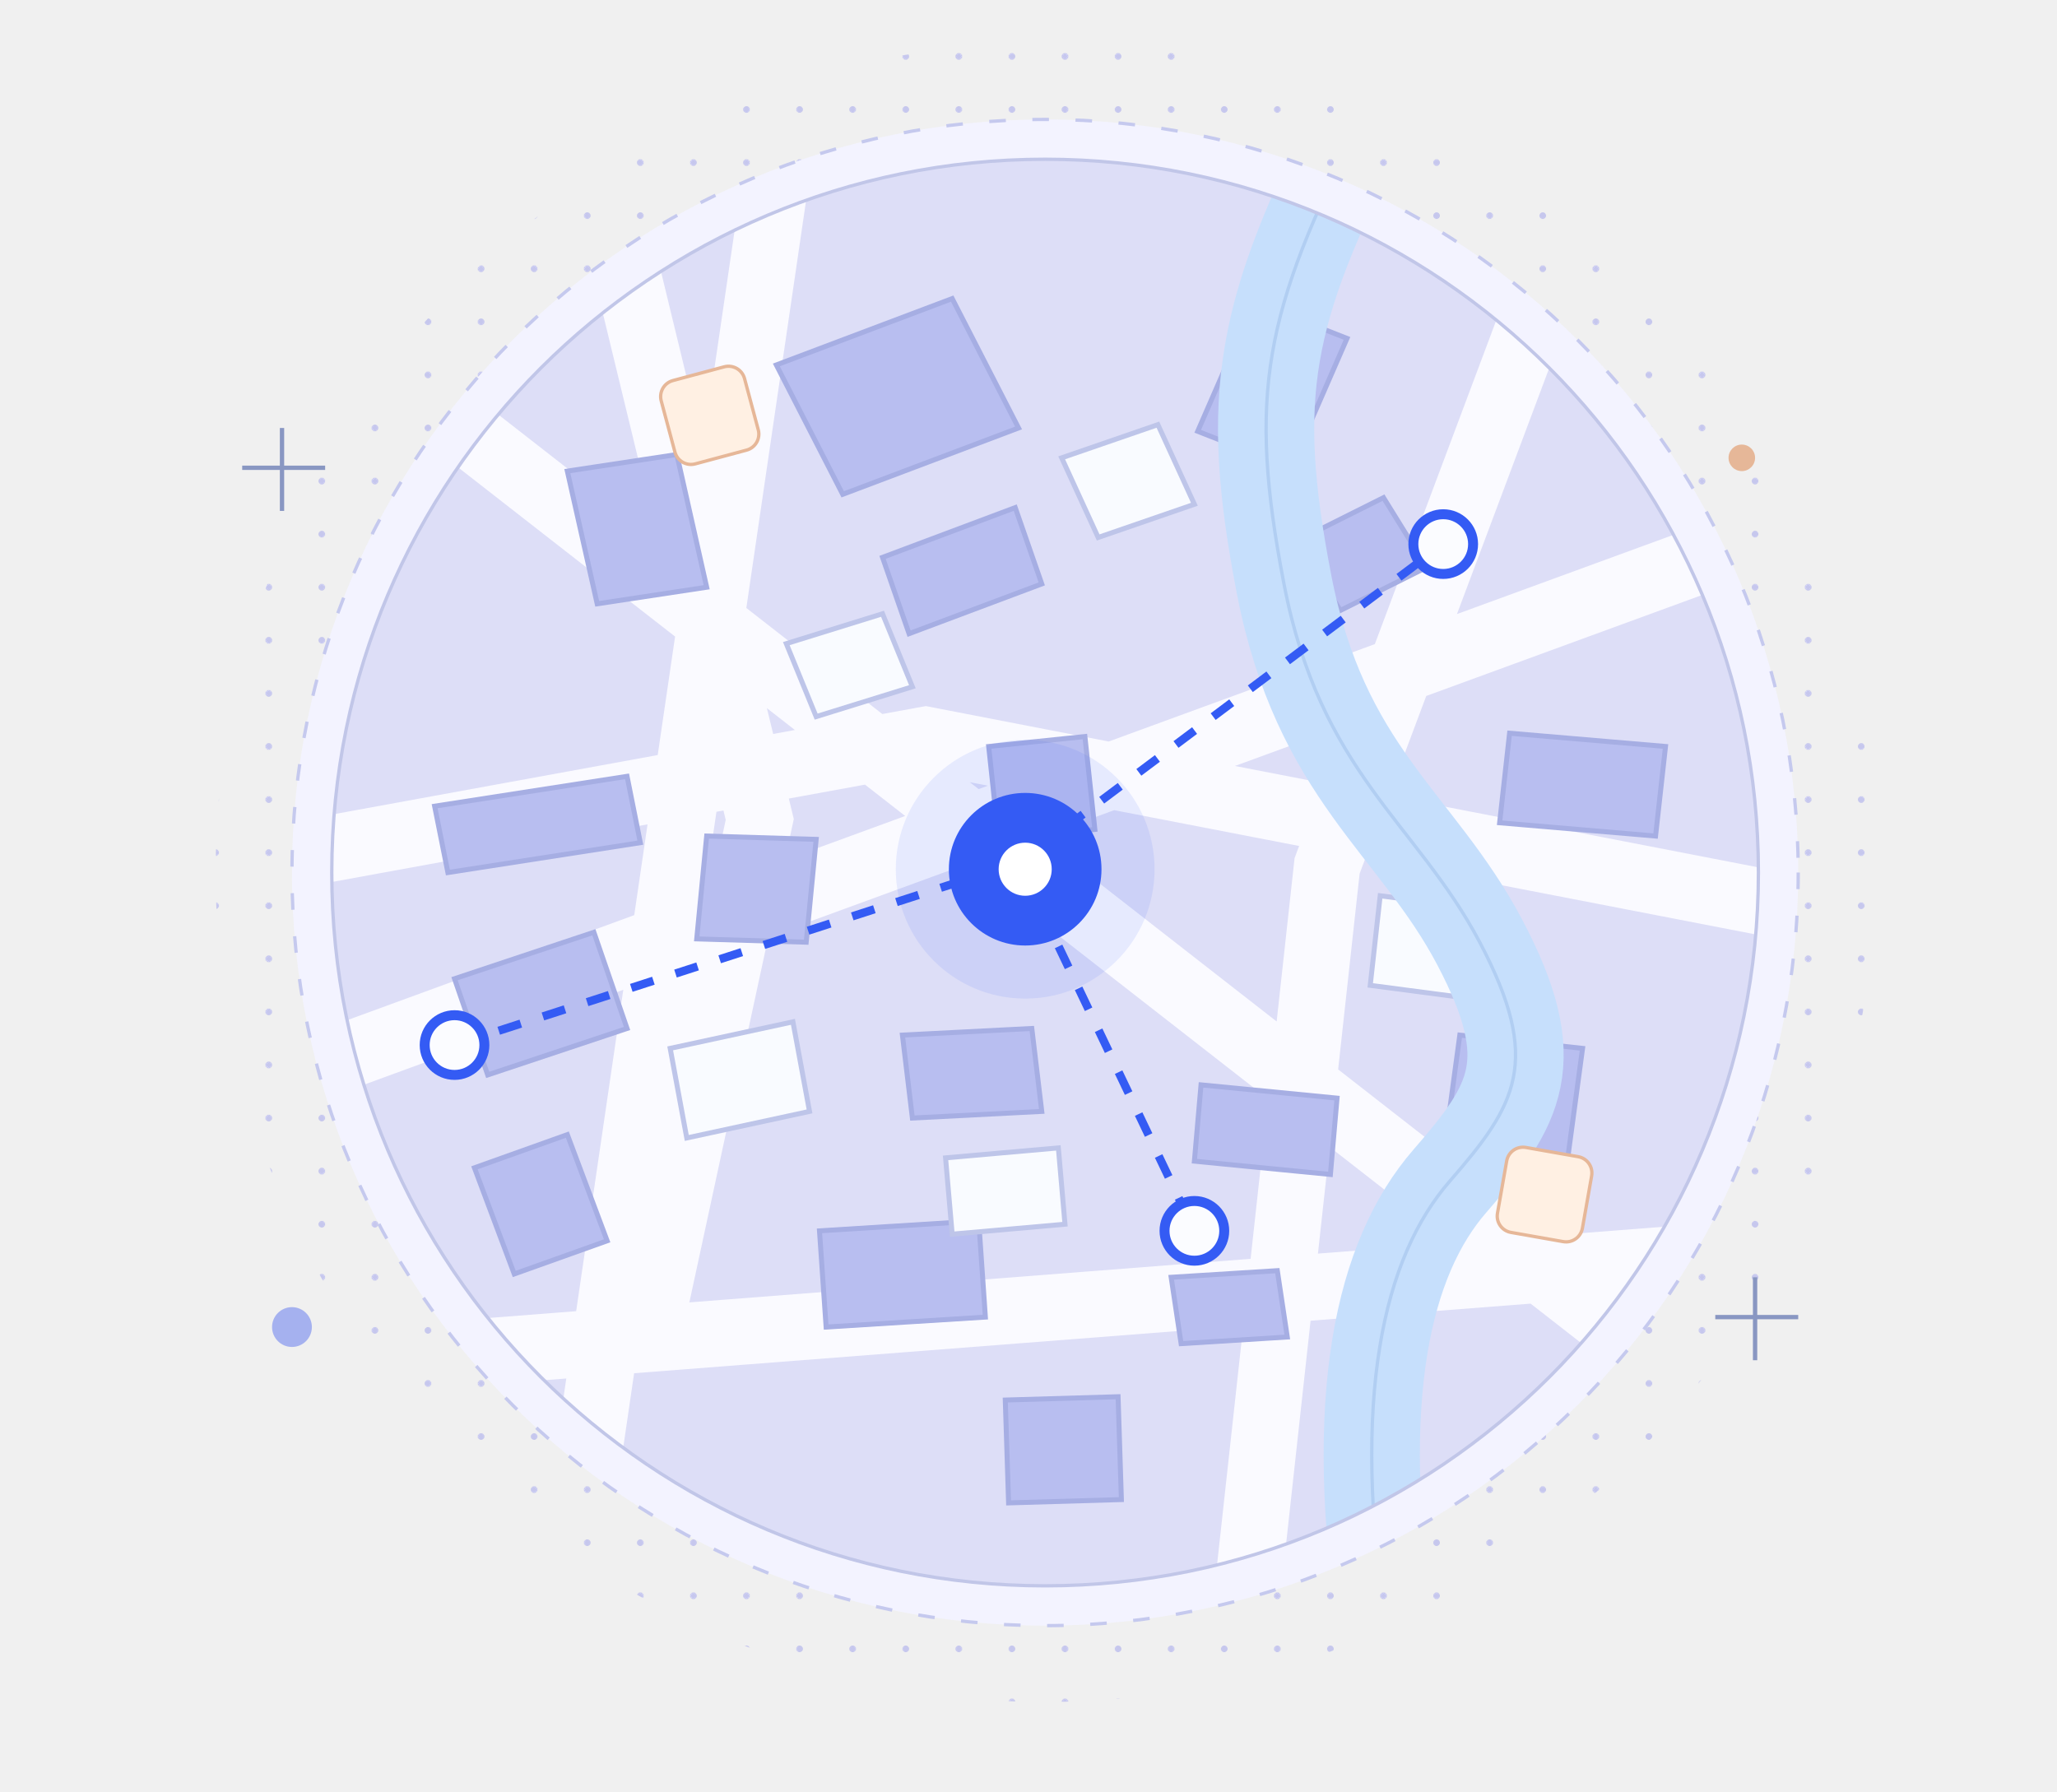
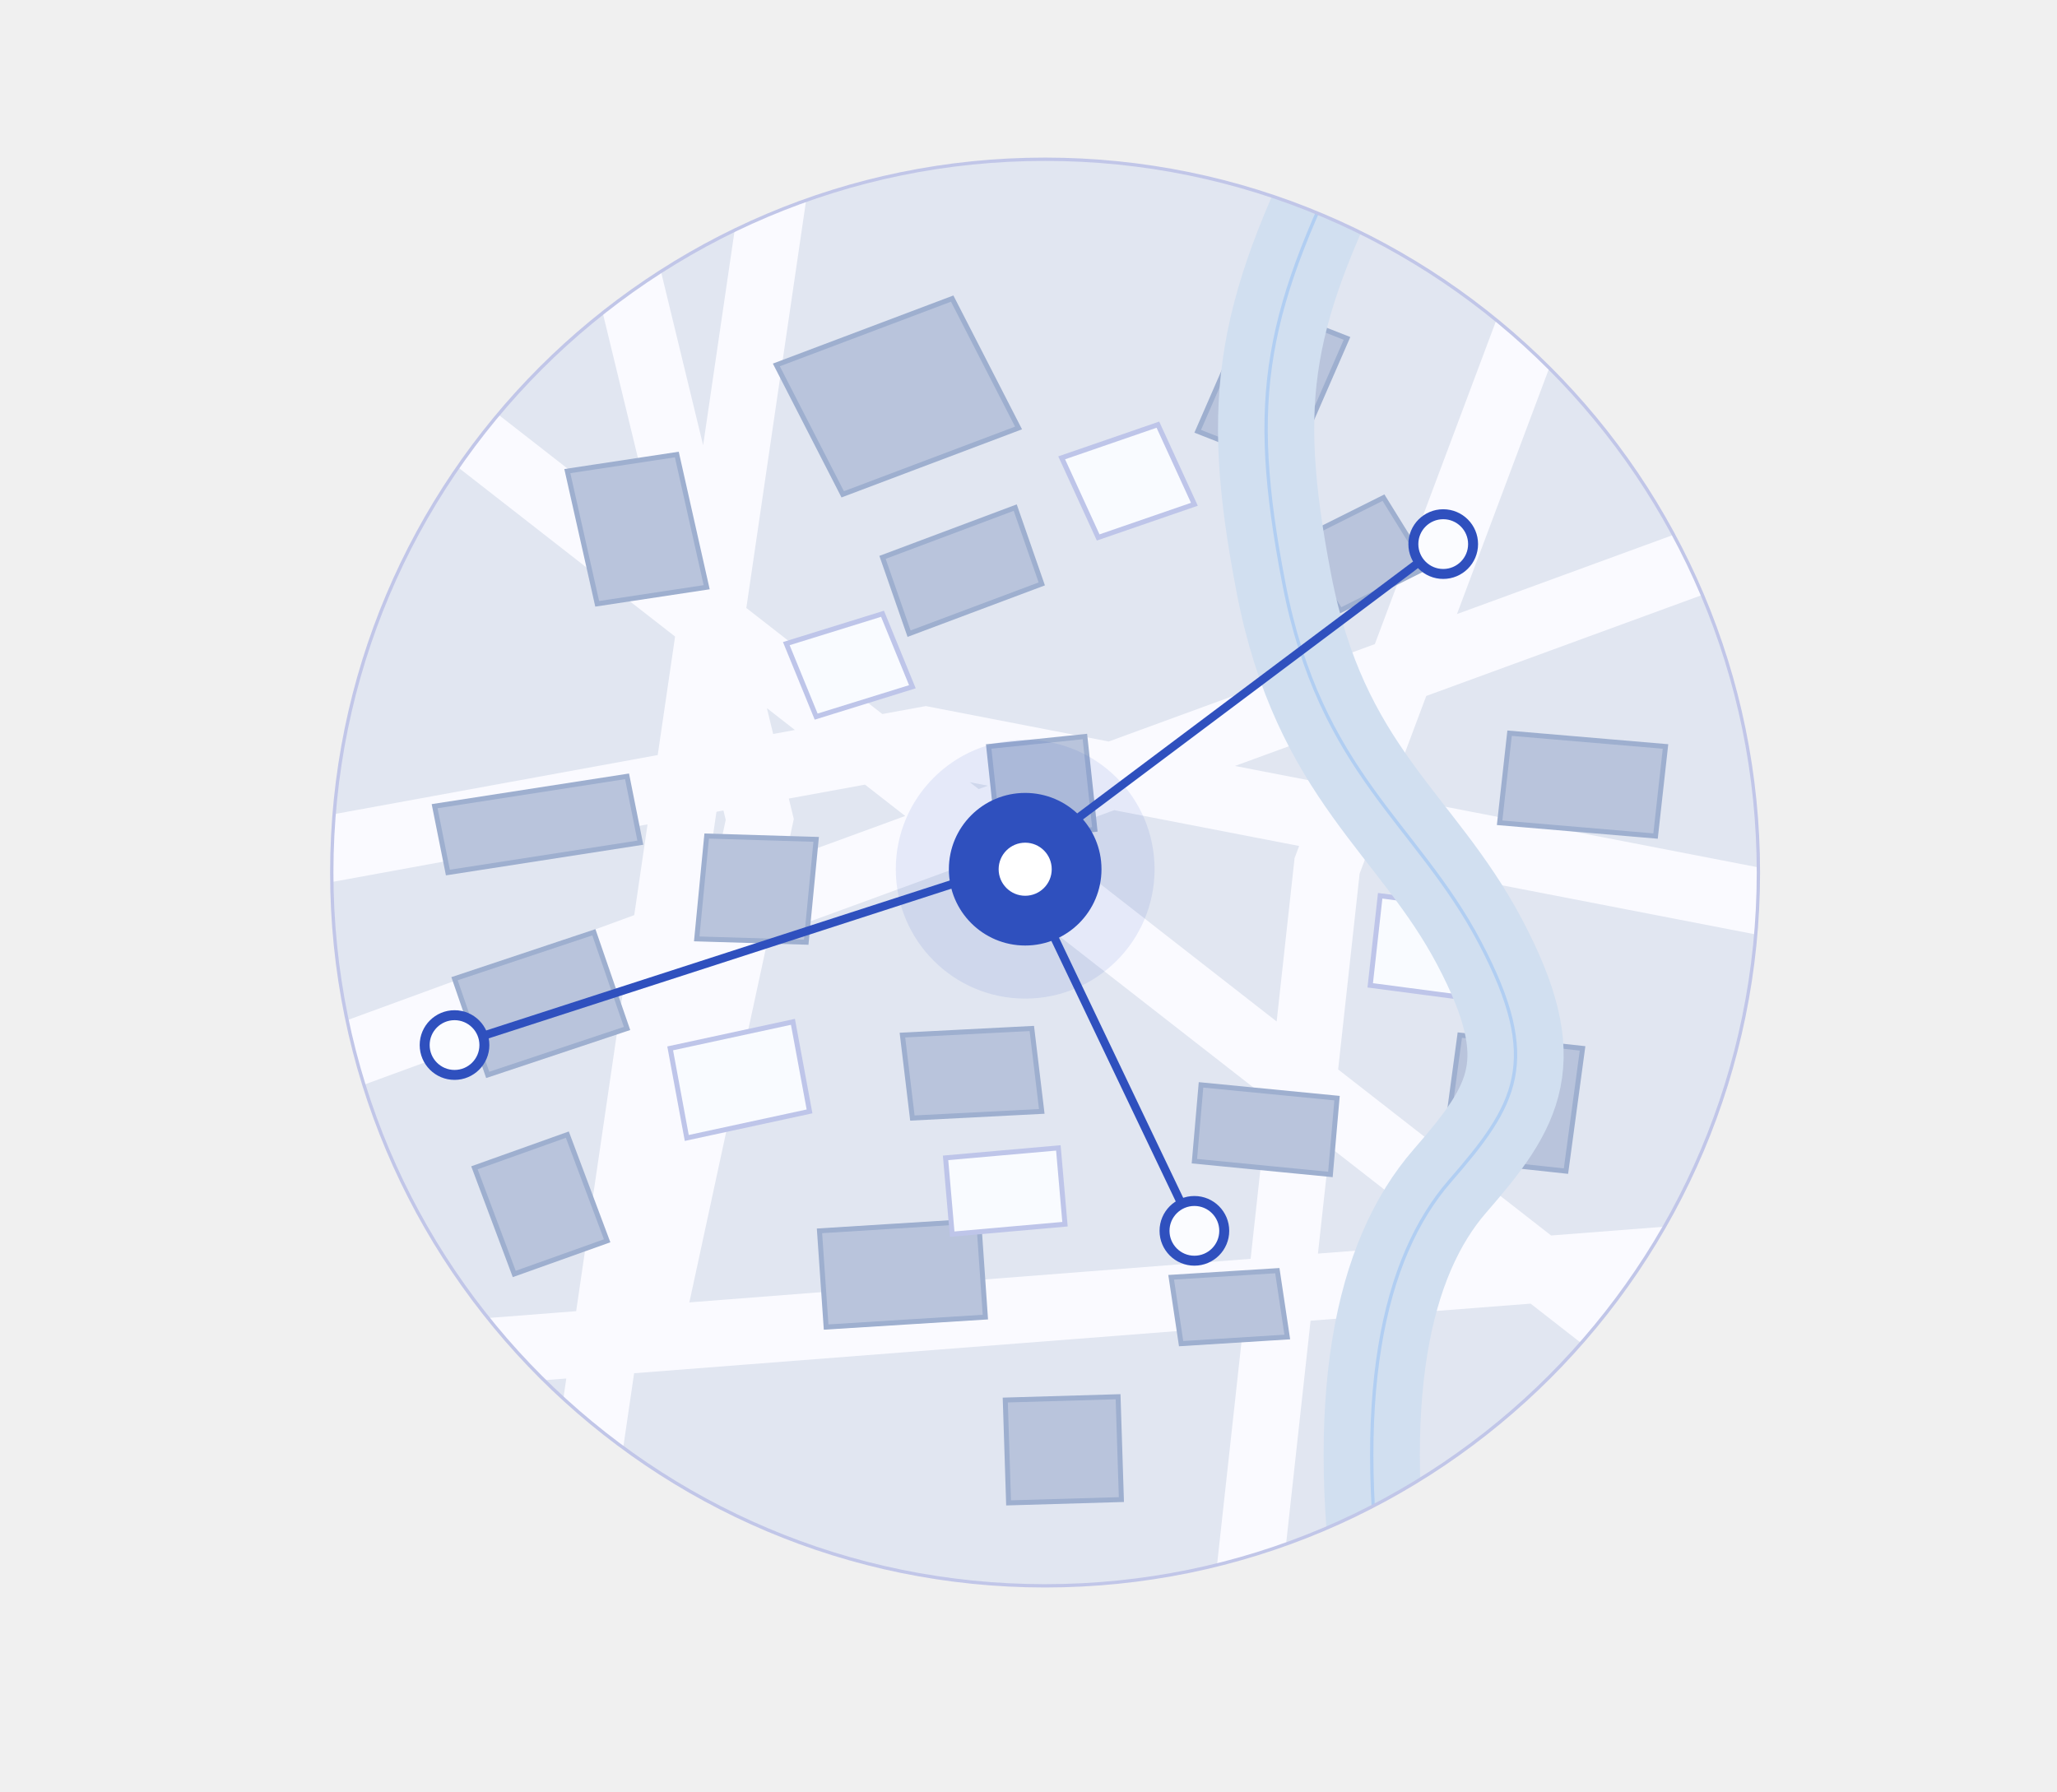
<svg xmlns="http://www.w3.org/2000/svg" width="620" height="540" viewBox="0 0 620 540" fill="none">
  <defs>
    <pattern id="dots" width="16" height="16" patternUnits="userSpaceOnUse">
      <circle cx="1" cy="1" r="1" fill="#c6c7ed" />
    </pattern>
    <clipPath id="map">
      <circle cx="315" cy="263" r="215" />
    </clipPath>
  </defs>
-   <circle cx="315" cy="263" r="250" fill="url(#dots)" />
-   <circle cx="315" cy="263" r="227" fill="#f3f3ff" stroke="#c5c9ee" stroke-dasharray="5 8" />
  <g clip-path="url(#map)">
-     <circle cx="315" cy="263" r="215" fill="#dddef7" />
+     <circle cx="315" cy="263" r="215" fill="#e1e6f1" />
    <g stroke="#fafaff" stroke-width="20">
      <path d="m75 329 470-172M125 118l395 308M236 39 175 455M180 45l49 202-35 162M478 53 400 261l-26 237M60 263l219-40 320 62M48 415l541-42" />
    </g>
-     <g fill="#b8bef0" stroke="#a6aee3" stroke-width="1.5">
+     <g fill="#b9c4dc" stroke="#9eafcf" stroke-width="1.5">
      <path d="m171 142 33-5 9 40-33 5zM234 110l53-20 20 39-53 20zM266 168l40-15 8 23-40 15zM131 243l58-9 4 20-58 9zM213 252l33 1-3 31-33-1zM137 295l42-14 10 29-42 14zM143 352l28-10 12 32-28 10zM247 371l48-3 2 29-48 3zM303 422l34-1 1 31-34 1zM362 327l41 4-2 23-41-4zM440 312l37 4-5 37-37-4zM455 221l47 4-3 27-47-4zM391 163l26-13 13 21-26 13zM378 91l28 11-17 39-28-11zM298 225l29-3 3 28-29 3zM272 312l39-2 3 25-39 2zM353 385l32-2 3 20-32 2z" />
    </g>
    <g fill="#f9fbff" stroke="#bec5e9" stroke-width="1.5">
      <path d="m237 194 29-9 9 22-29 9zM416 270l38 5-3 27-38-5zM285 349l34-3 2 23-34 3zM320 138l29-10 11 24-29 10zM202 316l37-8 5 27-37 8z" />
    </g>
-     <path d="M410 37c-29 57-34 82-23 139s40 72 59 108 11 49-9 72-30 65-19 136" stroke="#c6dffc" stroke-width="29" />
+     <path d="M410 37c-29 57-34 82-23 139s40 72 59 108 11 49-9 72-30 65-19 136" stroke="#d1dff0" stroke-width="29" />
    <path d="M410 37c-29 57-34 82-23 139s40 72 59 108 11 49-9 72-30 65-19 136" stroke="#b1cef2" stroke-width="1" />
-     <path d="m137 315 170-55 128-96M307 260l53 111" stroke="#345bf4" stroke-width="2.5" stroke-dasharray="7 7" />
+     <path d="m137 315 170-55 128-96M307 260l53 111" stroke="#2f50be" stroke-width="2.5" />
  </g>
  <circle cx="315" cy="263" r="215" stroke="#c1c6e8" />
-   <circle cx="309" cy="262" r="39" fill="#345bf4" fill-opacity=".1" />
-   <circle cx="309" cy="262" r="23" fill="#345bf4" />
+   <circle cx="309" cy="262" r="39" fill="#2f50be" fill-opacity=".1" />
+   <circle cx="309" cy="262" r="23" fill="#2f50be" />
  <circle cx="309" cy="262" r="8" fill="white" />
-   <g fill="#fbfcff" stroke="#345bf4" stroke-width="3">
+   <g fill="#fbfcff" stroke="#2f50be" stroke-width="3">
    <circle cx="137" cy="315" r="9" />
    <circle cx="435" cy="164" r="9" />
    <circle cx="360" cy="371" r="9" />
  </g>
-   <g stroke="#e6b798" fill="#fff0e3">
-     <rect x="198" y="116" width="26" height="26" rx="5" transform="rotate(-15 198 116)" />
-     <rect x="455" y="345" width="26" height="26" rx="5" transform="rotate(10 455 345)" />
-   </g>
-   <g stroke="#8997c2" stroke-width="1.3">
-     <path d="M73 141h25M85 129v25M517 397h25M529 385v25" />
-   </g>
-   <circle cx="88" cy="400" r="6" fill="#a5b1ef" />
-   <circle cx="525" cy="138" r="4" fill="#e6b798" />
</svg>
